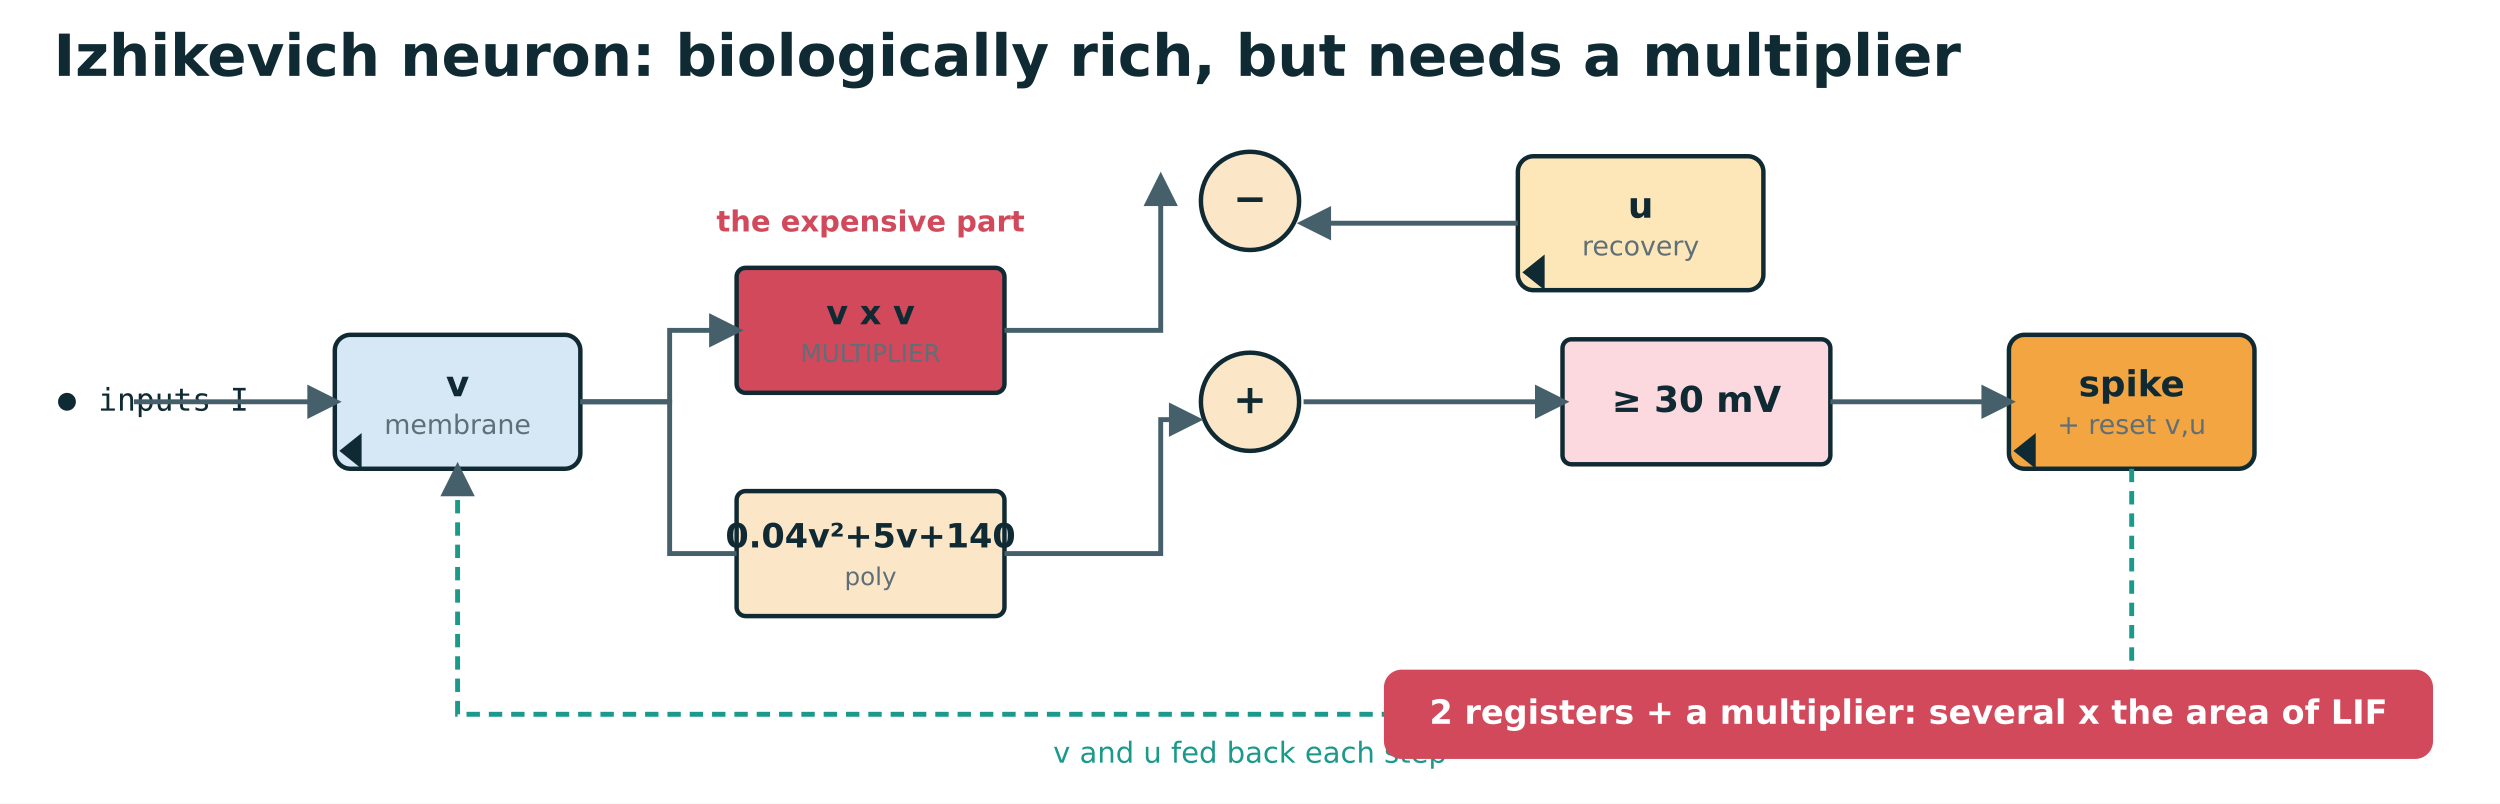
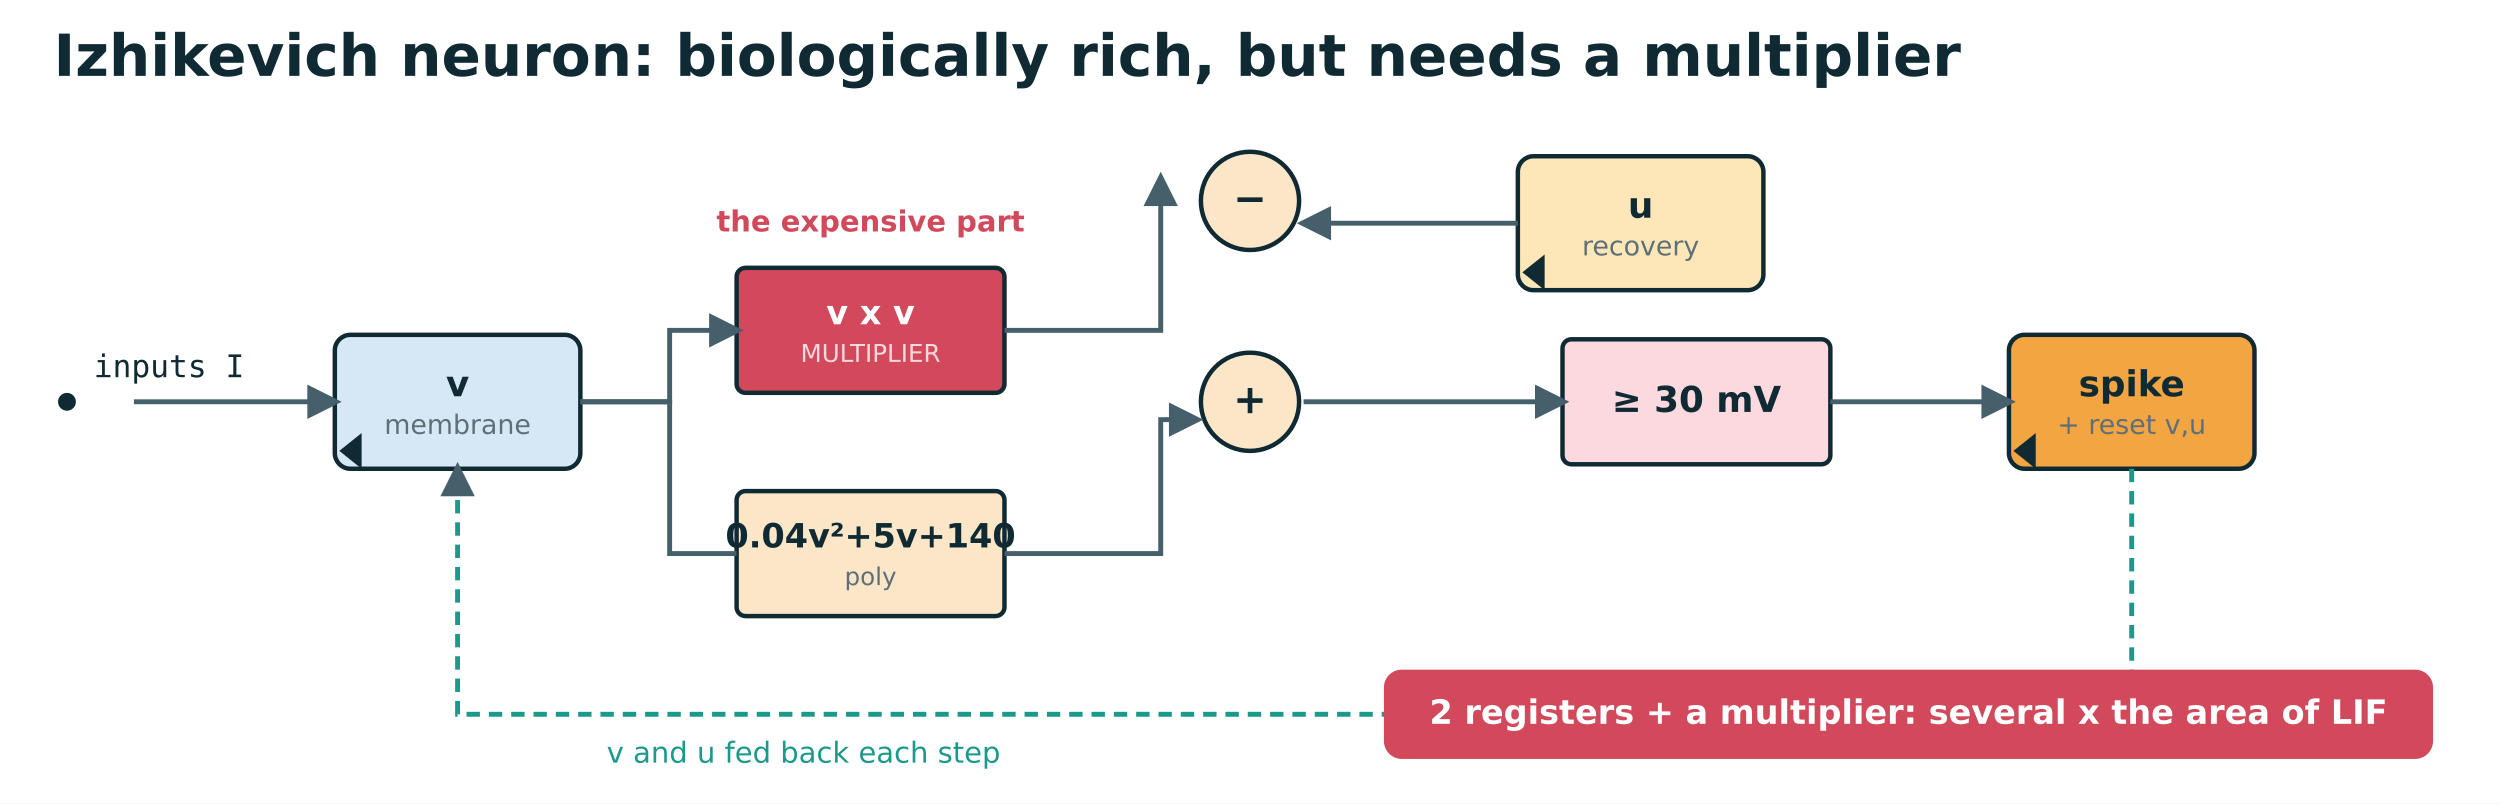
<svg xmlns="http://www.w3.org/2000/svg" viewBox="0 0 1120 360" font-family="DejaVu Sans,Arial,sans-serif">
  <rect width="1120" height="360" fill="white" />
  <defs>
    <marker id="a" viewBox="0 0 10 10" refX="8" refY="5" markerWidth="7" markerHeight="7" orient="auto">
      <path d="M0,0 L10,5 L0,10 z" fill="#45606B" />
    </marker>
  </defs>
  <text x="24" y="34" font-size="26" font-weight="bold" fill="#0F2A33">Izhikevich neuron: biologically rich, but needs a multiplier</text>
  <circle cx="30" cy="180" r="4" fill="#0F2A33" />
-   <text x="44" y="180" font-size="14" fill="#0F2A33" text-anchor="start" dominant-baseline="middle" font-family="DejaVu Sans Mono,monospace">inputs I</text>
+   <text x="42" y="165" font-size="14" fill="#0F2A33" text-anchor="start" dominant-baseline="middle" font-family="DejaVu Sans Mono,monospace">inputs I</text>
  <rect x="150" y="150" width="110" height="60" rx="7" fill="#D6E8F5" stroke="#0F2A33" stroke-width="2" />
  <path d="M152,202 l10,-8 l0,16 z" fill="#0F2A33" />
  <text x="205" y="173" font-size="16" fill="#0F2A33" text-anchor="middle" dominant-baseline="middle" font-weight="bold">v</text>
  <text x="205" y="191" font-size="12" fill="#5F6F78" text-anchor="middle" dominant-baseline="middle">membrane</text>
  <rect x="330" y="120" width="120" height="56" rx="4" fill="#D1495B" stroke="#0F2A33" stroke-width="2" />
-   <text x="390" y="141" font-size="15" fill="#0F2A33" text-anchor="middle" dominant-baseline="middle" font-weight="bold">v x v</text>
-   <text x="390" y="159" font-size="11" fill="#5F6F78" text-anchor="middle" dominant-baseline="middle">MULTIPLIER</text>
+   <text x="390" y="141" font-size="15" fill="white" text-anchor="middle" dominant-baseline="middle" font-weight="bold">v x v</text>
+   <text x="390" y="159" font-size="11" fill="#FBD9DE" text-anchor="middle" dominant-baseline="middle">MULTIPLIER</text>
  <text x="390" y="100" font-size="13" fill="#D1495B" text-anchor="middle" dominant-baseline="middle" font-weight="bold">the expensive part</text>
  <rect x="330" y="220" width="120" height="56" rx="4" fill="#FCE6C8" stroke="#0F2A33" stroke-width="2" />
  <text x="390" y="241" font-size="15" fill="#0F2A33" text-anchor="middle" dominant-baseline="middle" font-weight="bold">0.04v²+5v+140</text>
  <text x="390" y="259" font-size="11" fill="#5F6F78" text-anchor="middle" dominant-baseline="middle">poly</text>
  <circle cx="560" cy="180" r="22" fill="#FCE6C8" stroke="#0F2A33" stroke-width="2" />
  <text x="560" y="180" font-size="18" fill="#0F2A33" text-anchor="middle" dominant-baseline="middle" font-weight="bold">+</text>
  <rect x="680" y="70" width="110" height="60" rx="7" fill="#FDE7B8" stroke="#0F2A33" stroke-width="2" />
  <path d="M682,122 l10,-8 l0,16 z" fill="#0F2A33" />
  <text x="735" y="93" font-size="16" fill="#0F2A33" text-anchor="middle" dominant-baseline="middle" font-weight="bold">u</text>
  <text x="735" y="111" font-size="12" fill="#5F6F78" text-anchor="middle" dominant-baseline="middle">recovery</text>
  <circle cx="560" cy="90" r="22" fill="#FCE6C8" stroke="#0F2A33" stroke-width="2" />
  <text x="560" y="90" font-size="18" fill="#0F2A33" text-anchor="middle" dominant-baseline="middle" font-weight="bold">−</text>
  <rect x="700" y="152" width="120" height="56" rx="4" fill="#FBD9DE" stroke="#0F2A33" stroke-width="2" />
  <text x="760" y="180" font-size="16" fill="#0F2A33" text-anchor="middle" dominant-baseline="middle" font-weight="bold">≥ 30 mV</text>
  <rect x="900" y="150" width="110" height="60" rx="7" fill="#F2A541" stroke="#0F2A33" stroke-width="2" />
  <path d="M902,202 l10,-8 l0,16 z" fill="#0F2A33" />
  <text x="955" y="173" font-size="16" fill="#0F2A33" text-anchor="middle" dominant-baseline="middle" font-weight="bold">spike</text>
  <text x="955" y="191" font-size="12" fill="#5F6F78" text-anchor="middle" dominant-baseline="middle">+ reset v,u</text>
  <path d="M60,180 L150,180" fill="none" stroke="#45606B" stroke-width="2.2" marker-end="url(#a)" />
  <path d="M260,180 L300,180 L300,148 L330,148" fill="none" stroke="#45606B" stroke-width="2.2" marker-end="url(#a)" />
  <path d="M260,180 L300,180 L300,248 L330,248" fill="none" stroke="#45606B" stroke-width="2.2" />
  <path d="M450,148 L520,148 L520,80" fill="none" stroke="#45606B" stroke-width="2.2" marker-end="url(#a)" />
  <path d="M450,248 L520,248 L520,188 L536,188" fill="none" stroke="#45606B" stroke-width="2.2" marker-end="url(#a)" />
  <path d="M584,180 L700,180" fill="none" stroke="#45606B" stroke-width="2.2" marker-end="url(#a)" />
  <path d="M680,100 L584,100" fill="none" stroke="#45606B" stroke-width="2.2" marker-end="url(#a)" />
  <path d="M820,180 L900,180" fill="none" stroke="#45606B" stroke-width="2.2" marker-end="url(#a)" />
  <path d="M955,210 L955,320 L205,320 L205,210" fill="none" stroke="#1B998B" stroke-width="2.2" stroke-dasharray="6,4" marker-end="url(#a)" />
-   <text x="560" y="338" font-size="13" fill="#1B998B" text-anchor="middle" dominant-baseline="middle">v and u fed back each step</text>
+   <text x="360" y="338" font-size="13" fill="#1B998B" text-anchor="middle" dominant-baseline="middle">v and u fed back each step</text>
  <rect x="620" y="300" width="470" height="40" rx="8" fill="#D1495B" />
  <text x="855" y="320" font-size="15" fill="white" text-anchor="middle" dominant-baseline="middle" font-weight="bold">2 registers + a multiplier: several x the area of LIF</text>
</svg>
